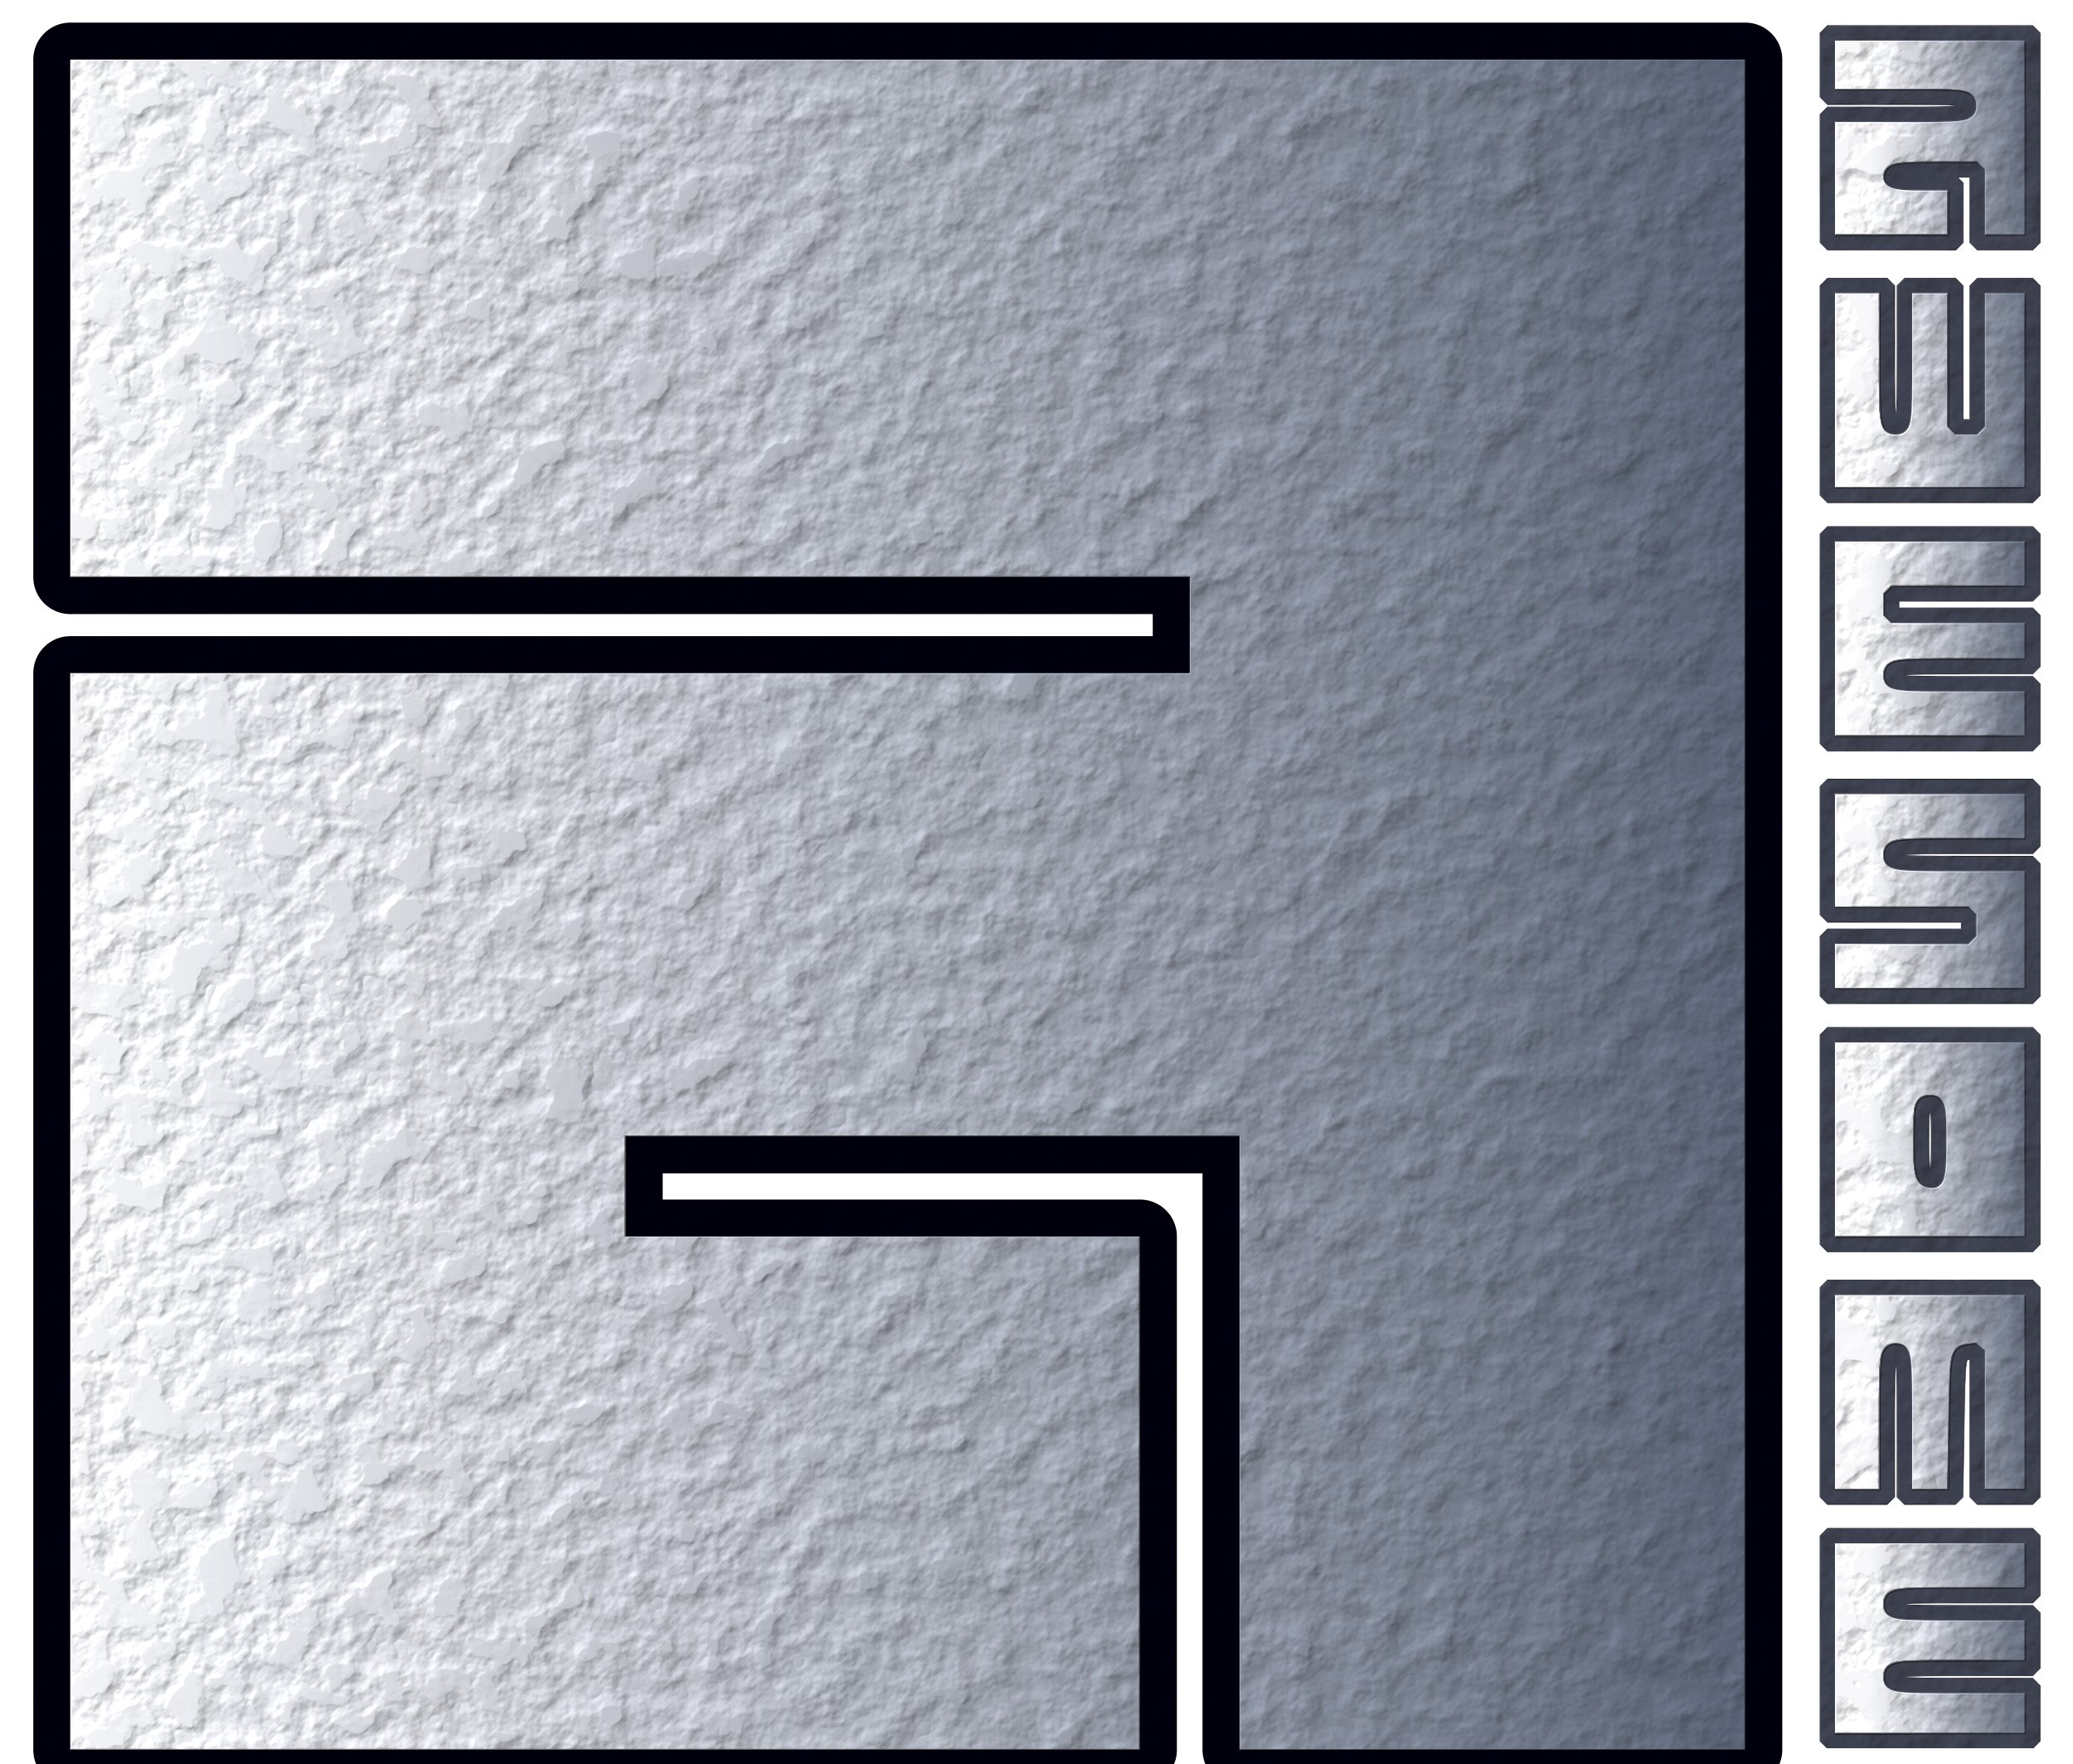
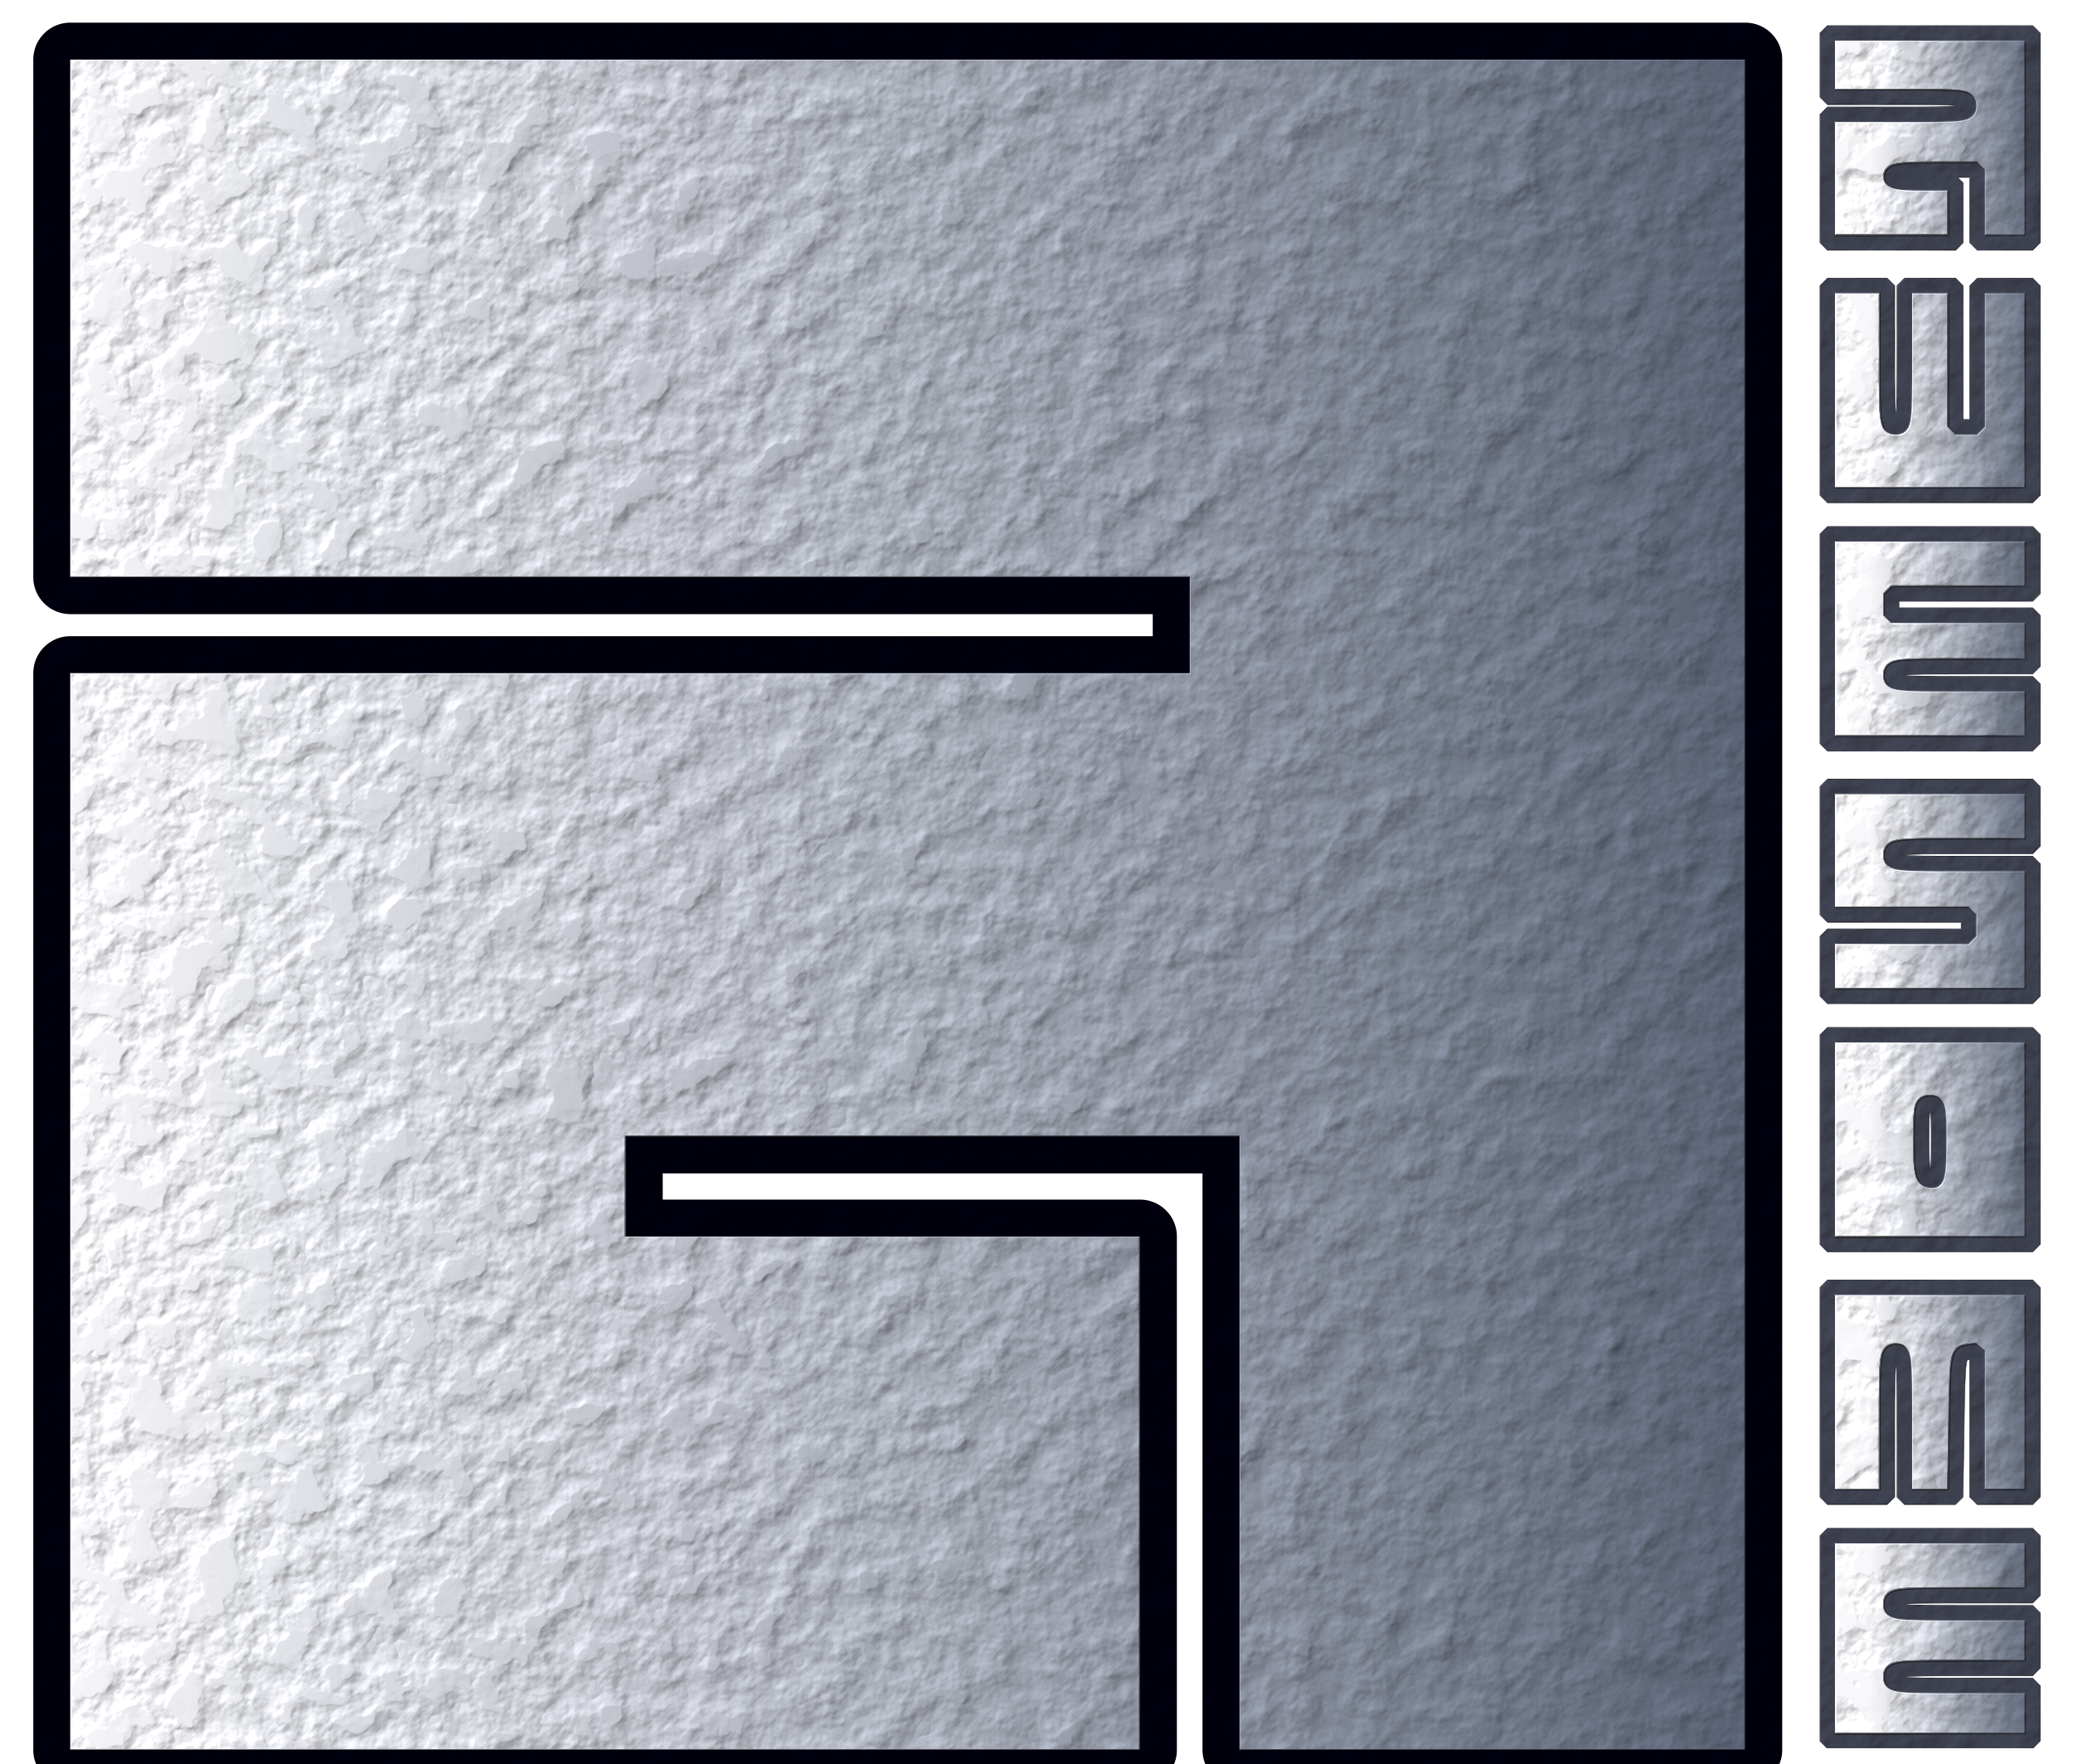
- <svg xmlns="http://www.w3.org/2000/svg" xmlns:xlink="http://www.w3.org/1999/xlink" width="53.953mm" height="45.898mm" viewBox="0 0 53.953 45.898" version="1.1" id="svg17902">
-   <defs id="defs17899">
-     <linearGradient id="linearGradient19476">
-       <stop style="stop-color:#f4f4f7;stop-opacity:1;" offset="0" id="stop19472" />
-       <stop style="stop-color:#555e70;stop-opacity:1;" offset="1" id="stop19474" />
+ <svg xmlns="http://www.w3.org/2000/svg" xmlns:xlink="http://www.w3.org/1999/xlink" width="203.916" height="173.474" viewBox="0 0 53.953 45.898">
+   <defs>
+     <linearGradient id="b">
+       <stop offset="0" style="stop-color:#f4f4f7;stop-opacity:1" />
+       <stop offset="1" style="stop-color:#555e70;stop-opacity:1" />
    </linearGradient>
-     <linearGradient id="linearGradient19464">
-       <stop style="stop-color:#f4f4f7;stop-opacity:1;" offset="0" id="stop19462" />
+     <linearGradient id="a">
+       <stop offset=".225" style="stop-color:#f4f4f7;stop-opacity:1" />
+       <stop offset="1" style="stop-color:#555e70;stop-opacity:1" />
    </linearGradient>
-     <linearGradient id="linearGradient19352">
-       <stop style="stop-color:#f4f4f7;stop-opacity:1;" offset="0.225" id="stop19348" />
-       <stop style="stop-color:#555e70;stop-opacity:1;" offset="1" id="stop19350" />
-     </linearGradient>
-     <linearGradient id="linearGradient18997">
-       <stop style="stop-color:#555e70;stop-opacity:1;" offset="0" id="stop18995" />
-     </linearGradient>
-     <linearGradient xlink:href="#linearGradient19352" id="linearGradient19354" x1="89.107" y1="134.696" x2="94.855" y2="134.696" gradientUnits="userSpaceOnUse" />
-     <linearGradient xlink:href="#linearGradient19476" id="linearGradient19478" x1="41.396" y1="134.561" x2="87.883" y2="134.561" gradientUnits="userSpaceOnUse" spreadMethod="reflect" gradientTransform="matrix(0.9686669,0,0,0.9748858,2.758401,3.973889)" />
-     <filter style="color-interpolation-filters:sRGB;" id="filter929" x="-0.022" y="-0.022" width="1.044" height="1.044">
-       <feTurbulence result="result0" seed="0" baseFrequency="1" numOctaves="5" type="fractalNoise" id="feTurbulence911" />
-       <feConvolveMatrix result="result5" order="5 5" kernelMatrix="-2 0 0 0 -2 0 -2 0 -2 0 0 0 -10 0 0 0 -2 0 -2 0 -2 0 0 0 -2 " targetX="2" targetY="2" id="feConvolveMatrix913" />
-       <feComposite result="result2" k3="0.5" k2="0.5" k1="1.5" operator="arithmetic" in="result5" in2="SourceGraphic" id="feComposite915" />
-       <feColorMatrix in="result2" type="luminanceToAlpha" result="result2" id="feColorMatrix917" />
-       <feDiffuseLighting surfaceScale="5" result="result1" diffuseConstant="0.6" id="feDiffuseLighting921">
-         <feDistantLight elevation="35" azimuth="225" id="feDistantLight919" />
+     <linearGradient xlink:href="#a" id="e" x1="89.107" x2="94.855" y1="134.696" y2="134.696" gradientUnits="userSpaceOnUse" />
+     <linearGradient xlink:href="#b" id="c" x1="41.396" x2="87.883" y1="134.561" y2="134.561" gradientTransform="matrix(.96867 0 0 .97489 2.758 3.974)" gradientUnits="userSpaceOnUse" spreadMethod="reflect" />
+     <filter id="d" width="1.044" height="1.044" x="-.022" y="-.022" style="color-interpolation-filters:sRGB">
+       <feTurbulence baseFrequency="1" numOctaves="5" result="result0" type="fractalNoise" />
+       <feConvolveMatrix kernelMatrix="-2 0 0 0 -2 0 -2 0 -2 0 0 0 -10 0 0 0 -2 0 -2 0 -2 0 0 0 -2" order="5 5" result="result5" targetX="2" targetY="2" />
+       <feComposite in="result5" in2="SourceGraphic" k1="1.5" k2=".5" k3=".5" operator="arithmetic" result="result2" />
+       <feColorMatrix in="result2" result="result2" type="luminanceToAlpha" />
+       <feDiffuseLighting diffuseConstant=".6" result="result1" surfaceScale="5">
+         <feDistantLight azimuth="225" elevation="35" />
      </feDiffuseLighting>
-       <feComposite operator="arithmetic" in="result1" k1="1.5" k3="0.5" result="result3" in2="SourceGraphic" id="feComposite923" />
-       <feBlend in="result3" mode="normal" result="result6" in2="result1" id="feBlend925" />
-       <feComposite operator="in" in2="SourceGraphic" id="feComposite927" />
+       <feComposite in="result1" in2="SourceGraphic" k1="1.5" k3=".5" operator="arithmetic" result="result3" />
+       <feBlend in="result3" in2="result1" result="result6" />
+       <feComposite in2="SourceGraphic" operator="in" />
    </filter>
-     <filter style="color-interpolation-filters:sRGB;" id="filter949" x="-0.037" y="-0.005" width="1.075" height="1.009">
-       <feTurbulence result="result0" seed="0" baseFrequency="1" numOctaves="5" type="fractalNoise" id="feTurbulence931" />
-       <feConvolveMatrix result="result5" order="5 5" kernelMatrix="-2 0 0 0 -2 0 -2 0 -2 0 0 0 -10 0 0 0 -2 0 -2 0 -2 0 0 0 -2 " targetX="2" targetY="2" id="feConvolveMatrix933" />
-       <feComposite result="result2" k3="0.5" k2="0.5" k1="1.5" operator="arithmetic" in="result5" in2="SourceGraphic" id="feComposite935" />
-       <feColorMatrix in="result2" type="luminanceToAlpha" result="result2" id="feColorMatrix937" />
-       <feDiffuseLighting surfaceScale="5" result="result1" diffuseConstant="0.6" id="feDiffuseLighting941">
-         <feDistantLight elevation="35" azimuth="225" id="feDistantLight939" />
+     <filter id="f" width="1.075" height="1.009" x="-.037" y="-.005" style="color-interpolation-filters:sRGB">
+       <feTurbulence baseFrequency="1" numOctaves="5" result="result0" type="fractalNoise" />
+       <feConvolveMatrix kernelMatrix="-2 0 0 0 -2 0 -2 0 -2 0 0 0 -10 0 0 0 -2 0 -2 0 -2 0 0 0 -2" order="5 5" result="result5" targetX="2" targetY="2" />
+       <feComposite in="result5" in2="SourceGraphic" k1="1.5" k2=".5" k3=".5" operator="arithmetic" result="result2" />
+       <feColorMatrix in="result2" result="result2" type="luminanceToAlpha" />
+       <feDiffuseLighting diffuseConstant=".6" result="result1" surfaceScale="5">
+         <feDistantLight azimuth="225" elevation="35" />
      </feDiffuseLighting>
-       <feComposite operator="arithmetic" in="result1" k1="1.5" k3="0.5" result="result3" in2="SourceGraphic" id="feComposite943" />
-       <feBlend in="result3" mode="normal" result="result6" in2="result1" id="feBlend945" />
-       <feComposite operator="in" in2="SourceGraphic" id="feComposite947" />
+       <feComposite in="result1" in2="SourceGraphic" k1="1.5" k3=".5" operator="arithmetic" result="result3" />
+       <feBlend in="result3" in2="result1" result="result6" />
+       <feComposite in2="SourceGraphic" operator="in" />
    </filter>
  </defs>
-   <g id="layer1" transform="translate(-41.74571,-111.6114)">
-     <path style="fill:url(#linearGradient19478);fill-opacity:1;stroke:#00000d;stroke-width:1.924;stroke-linecap:round;stroke-linejoin:round;stroke-dasharray:none;stroke-opacity:1;paint-order:markers stroke fill;filter:url(#filter929)" d="m 43.574,143.138 v -14.01 h 14.568 14.568 v -1.249 -1.249 H 58.142 43.574 v -6.734 -6.734 H 65.372 87.171 v 21.993 21.993 h -6.583 -6.583 v -7.983 -7.983 h -7.986 -7.986 v 1.303 1.303 h 6.691 6.691 v 6.679 6.679 H 57.495 43.574 Z" id="path917" />
-     <g id="g19346" style="fill:url(#linearGradient19354);fill-opacity:1;filter:url(#filter949)">
-       <path style="fill:url(#linearGradient19354);stroke:#3c3f4c;stroke-width:0.401;stroke-linecap:round;stroke-linejoin:bevel;stroke-dasharray:none;stroke-opacity:1;paint-order:fill markers stroke;fill-opacity:1;stroke-dashoffset:0" d="m 89.307,116.259 v -1.671 h 1.838 c 1.764,0 1.838,-0.009 1.838,-0.223 0,-0.214 -0.074,-0.223 -1.838,-0.223 h -1.838 v -0.836 -0.836 h 2.674 2.674 v 2.729 2.729 h -0.724 -0.724 v -0.947 -0.947 h -1.114 c -0.916,0 -1.114,0.03 -1.114,0.167 0,0.134 0.167,0.167 0.836,0.167 h 0.836 v 0.78 0.78 h -1.671 -1.671 z" id="path1264" />
-       <path style="fill:url(#linearGradient19354);stroke:#3c3f4c;stroke-width:0.401;stroke-linecap:round;stroke-linejoin:bevel;stroke-dasharray:none;stroke-opacity:1;paint-order:fill markers stroke;fill-opacity:1;stroke-dashoffset:0" d="m 89.307,121.773 v -2.729 h 0.78 0.78 v 1.838 c 0,1.764 0.009,1.838 0.223,1.838 0.214,0 0.223,-0.074 0.223,-1.838 v -1.838 h 0.668 0.668 v 1.838 1.838 h 0.279 0.279 v -1.838 -1.838 h 0.724 0.724 v 2.729 2.729 h -2.674 -2.674 z" id="path1266" />
-       <path style="fill:url(#linearGradient19354);stroke:#3c3f4c;stroke-width:0.401;stroke-linecap:round;stroke-linejoin:bevel;stroke-dasharray:none;stroke-opacity:1;paint-order:fill markers stroke;fill-opacity:1;stroke-dashoffset:0" d="m 89.307,128.235 v -2.729 h 2.674 2.674 v 0.78 0.78 h -1.838 -1.838 v 0.279 0.279 h 1.838 1.838 v 0.668 0.668 h -1.838 c -1.764,0 -1.838,0.009 -1.838,0.223 0,0.214 0.074,0.223 1.838,0.223 h 1.838 v 0.78 0.78 h -2.674 -2.674 z" id="path1268" />
-       <path style="fill:url(#linearGradient19354);stroke:#3c3f4c;stroke-width:0.401;stroke-linecap:round;stroke-linejoin:bevel;stroke-dasharray:none;stroke-opacity:1;paint-order:fill markers stroke;fill-opacity:1;stroke-dashoffset:0" d="m 89.307,136.757 v -0.78 h 1.838 1.838 v -0.279 -0.279 h -1.838 -1.838 v -1.671 -1.671 h 2.674 2.674 v 0.78 0.78 h -1.838 c -1.764,0 -1.838,0.009 -1.838,0.223 0,0.214 0.074,0.223 1.838,0.223 h 1.838 v 1.727 1.727 h -2.674 -2.674 z" id="path1270" />
-       <path style="fill:url(#linearGradient19354);stroke:#3c3f4c;stroke-width:0.401;stroke-linecap:round;stroke-linejoin:bevel;stroke-dasharray:none;stroke-opacity:1;paint-order:fill markers stroke;fill-opacity:1;stroke-dashoffset:0" d="m 89.307,141.269 v -2.729 h 2.674 2.674 v 2.729 2.729 h -2.674 -2.674 z m 2.896,0.056 c 0,-0.928 -0.017,-1.003 -0.223,-1.003 -0.205,0 -0.223,0.074 -0.223,0.928 0,0.947 0.036,1.077 0.297,1.077 0.113,0 0.149,-0.241 0.149,-1.003 z" id="path1272" />
-       <path style="fill:url(#linearGradient19354);stroke:#3c3f4c;stroke-width:0.401;stroke-linecap:round;stroke-linejoin:bevel;stroke-dasharray:none;stroke-opacity:1;paint-order:fill markers stroke;fill-opacity:1;stroke-dashoffset:0" d="m 89.307,147.842 v -2.729 h 2.674 2.674 v 2.729 2.729 h -0.724 -0.724 v -1.902 -1.902 l -0.251,0.036 c -0.247,0.035 -0.251,0.062 -0.281,1.902 l -0.031,1.866 H 91.978 91.312 v -1.894 c 0,-1.82 -0.009,-1.894 -0.223,-1.894 -0.214,0 -0.223,0.074 -0.223,1.894 v 1.894 h -0.78 -0.78 z" id="path1274" />
-       <path style="fill:url(#linearGradient19354);stroke:#3c3f4c;stroke-width:0.401;stroke-linecap:round;stroke-linejoin:bevel;stroke-dasharray:none;stroke-opacity:1;paint-order:fill markers stroke;fill-opacity:1;stroke-dashoffset:0" d="m 89.307,154.248 v -2.674 h 2.674 2.674 v 0.78 0.78 h -1.838 c -1.764,0 -1.838,0.009 -1.838,0.223 0,0.214 0.074,0.223 1.838,0.223 h 1.838 v 0.724 0.724 h -1.838 c -1.764,0 -1.838,0.009 -1.838,0.223 0,0.214 0.074,0.223 1.838,0.223 h 1.838 v 0.724 0.724 h -2.674 -2.674 z" id="path1276" />
-     </g>
+   <path d="M43.574 143.138v-14.01H72.71v-2.498H43.574v-13.468H87.17v43.986H74.005v-15.965H58.034v2.606h13.381v13.359H43.574Z" style="fill:url(#c);fill-opacity:1;stroke:#00000d;stroke-width:1.924;stroke-linecap:round;stroke-linejoin:round;stroke-dasharray:none;stroke-opacity:1;paint-order:markers stroke fill;filter:url(#d)" transform="translate(-41.746 -111.611)" />
+   <g style="fill:url(#e);fill-opacity:1;filter:url(#f)" transform="translate(-41.746 -111.611)">
+     <path d="M89.307 116.259v-1.671h1.838c1.764 0 1.838-.009 1.838-.223s-.074-.223-1.838-.223h-1.838v-1.671h5.347v5.46h-1.448v-1.895h-1.114c-.916 0-1.114.03-1.114.167 0 .134.167.167.836.167h.835v1.56h-3.342z" style="fill:url(#e);stroke:#3c3f4c;stroke-width:.401;stroke-linecap:round;stroke-linejoin:bevel;stroke-dasharray:none;stroke-opacity:1;paint-order:fill markers stroke;fill-opacity:1;stroke-dashoffset:0" />
+     <path d="M89.307 121.773v-2.729h1.56v1.838c0 1.764.009 1.838.223 1.838.213 0 .222-.074.222-1.838v-1.838h1.337v3.676h.557v-3.676h1.448v5.459h-5.347z" style="fill:url(#e);stroke:#3c3f4c;stroke-width:.401;stroke-linecap:round;stroke-linejoin:bevel;stroke-dasharray:none;stroke-opacity:1;paint-order:fill markers stroke;fill-opacity:1;stroke-dashoffset:0" />
+     <path d="M89.307 128.235v-2.73h5.347v1.56h-3.676v.557h3.676v1.337h-1.838c-1.764 0-1.838.009-1.838.223s.074.223 1.838.223h1.838v1.56h-5.347z" style="fill:url(#e);stroke:#3c3f4c;stroke-width:.401;stroke-linecap:round;stroke-linejoin:bevel;stroke-dasharray:none;stroke-opacity:1;paint-order:fill markers stroke;fill-opacity:1;stroke-dashoffset:0" />
+     <path d="M89.307 136.757v-.78h3.676v-.557h-3.676v-3.342h5.347v1.56h-1.838c-1.764 0-1.838.009-1.838.223s.074.223 1.838.223h1.838v3.453h-5.347z" style="fill:url(#e);stroke:#3c3f4c;stroke-width:.401;stroke-linecap:round;stroke-linejoin:bevel;stroke-dasharray:none;stroke-opacity:1;paint-order:fill markers stroke;fill-opacity:1;stroke-dashoffset:0" />
+     <path d="M89.307 141.27v-2.73h5.347v5.458h-5.347zm2.897.055c0-.929-.017-1.003-.223-1.003-.205 0-.223.074-.223.929 0 .947.036 1.076.297 1.076.113 0 .149-.241.149-1.002z" style="fill:url(#e);stroke:#3c3f4c;stroke-width:.401;stroke-linecap:round;stroke-linejoin:bevel;stroke-dasharray:none;stroke-opacity:1;paint-order:fill markers stroke;fill-opacity:1;stroke-dashoffset:0" />
+     <path d="M89.307 147.842v-2.73h5.347v5.46h-1.448v-3.804l-.25.036c-.248.035-.252.062-.282 1.901l-.03 1.866h-1.332v-1.894c0-1.82-.008-1.893-.222-1.893-.215 0-.223.074-.223 1.893v1.894h-1.56z" style="fill:url(#e);stroke:#3c3f4c;stroke-width:.401;stroke-linecap:round;stroke-linejoin:bevel;stroke-dasharray:none;stroke-opacity:1;paint-order:fill markers stroke;fill-opacity:1;stroke-dashoffset:0" />
+     <path d="M89.307 154.248v-2.674h5.347v1.56h-1.838c-1.764 0-1.838.009-1.838.222 0 .214.074.223 1.838.223h1.838v1.448h-1.838c-1.764 0-1.838.01-1.838.223 0 .214.074.223 1.838.223h1.838v1.448h-5.347z" style="fill:url(#e);stroke:#3c3f4c;stroke-width:.401;stroke-linecap:round;stroke-linejoin:bevel;stroke-dasharray:none;stroke-opacity:1;paint-order:fill markers stroke;fill-opacity:1;stroke-dashoffset:0" />
  </g>
</svg>
